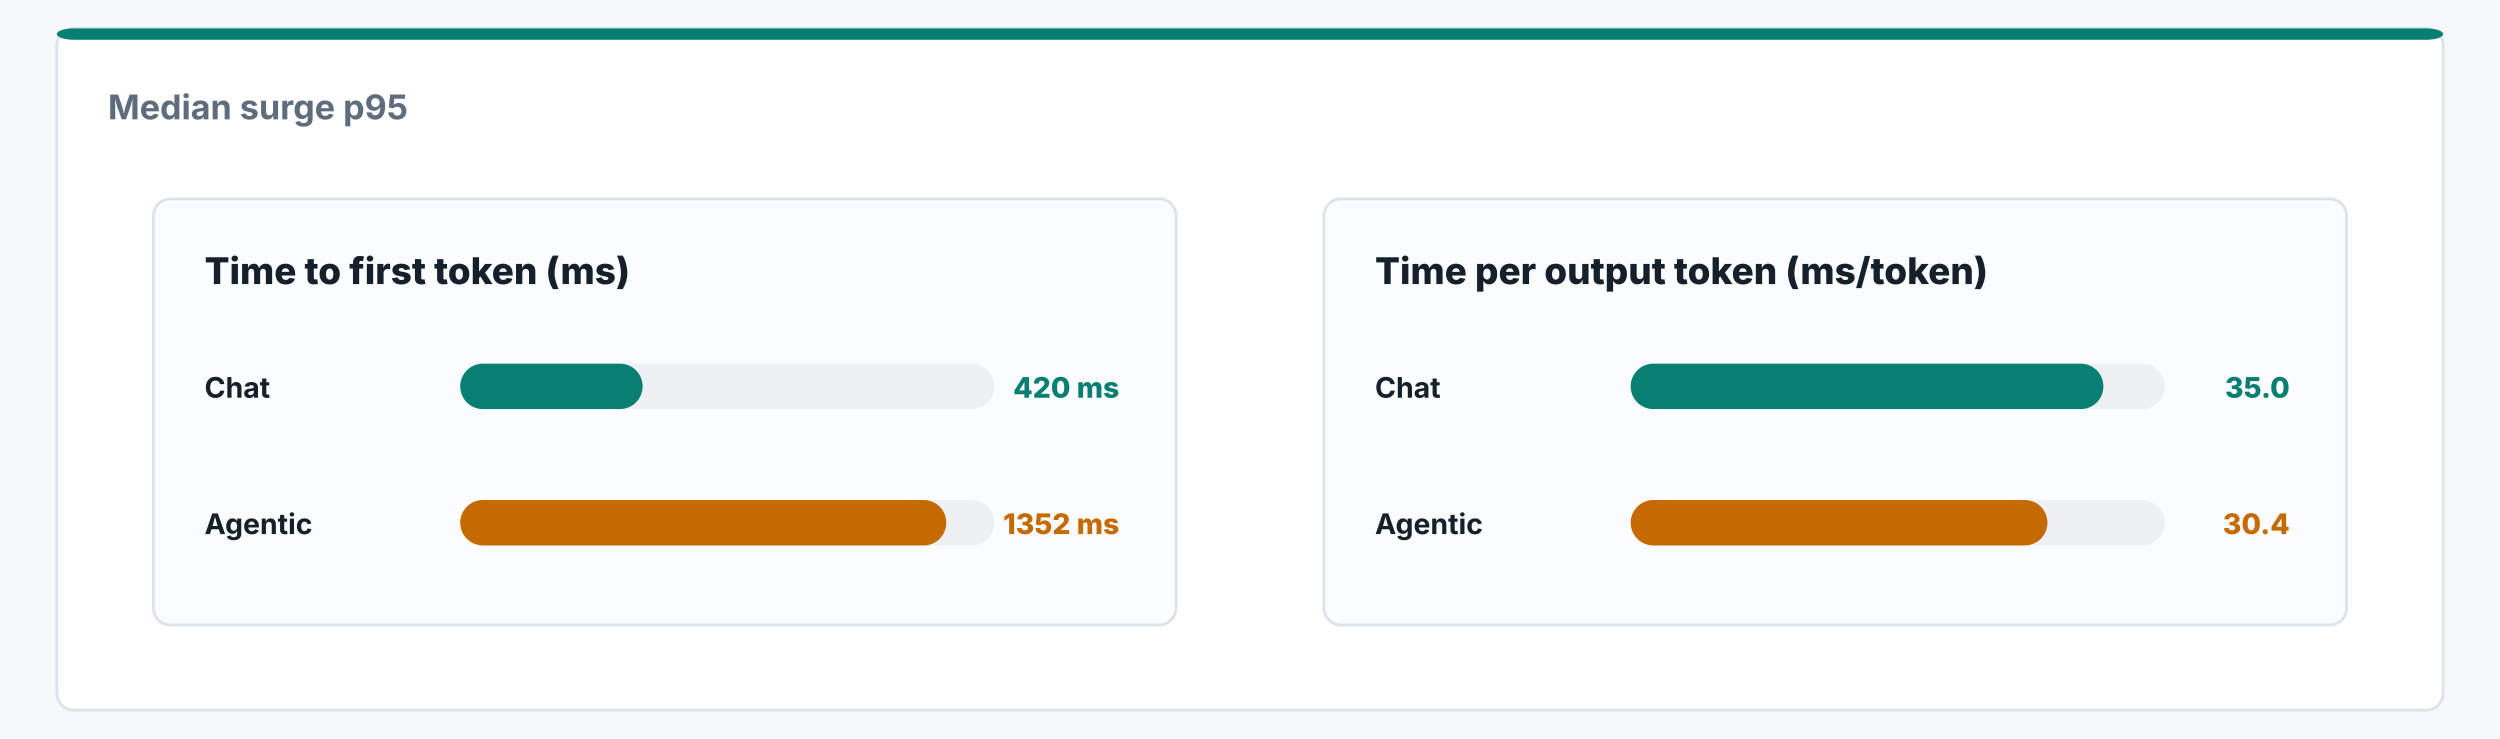
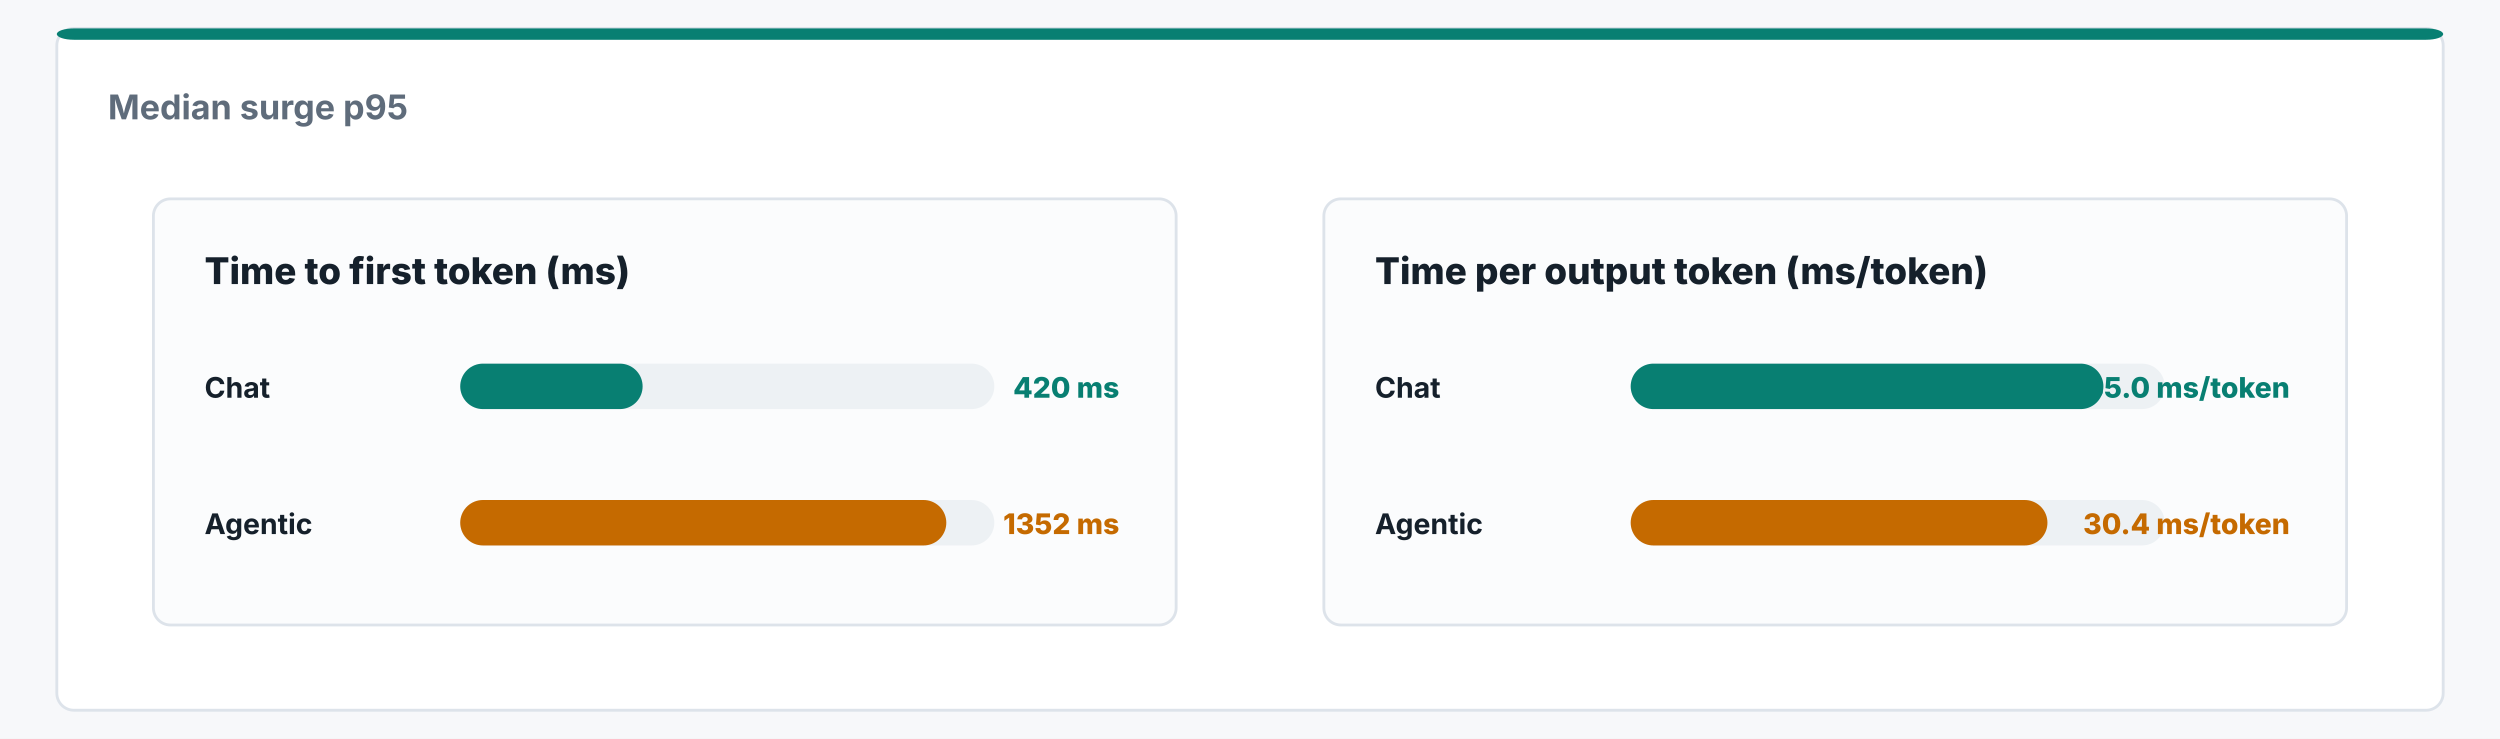
<svg xmlns="http://www.w3.org/2000/svg" width="880" height="260" viewBox="0 0 880 260" role="img" aria-label="The selected agentic workload had higher p95 time to first token than chat while p95 time per output token stayed similar.">
  <style>text{font-family:system-ui,-apple-system,sans-serif}</style>
  <rect width="880" height="260" fill="#f7f8fa" />
  <rect x="20" y="10" width="840" height="240" fill="#ffffff" stroke="#dde3ea" rx="6" />
  <rect x="20" y="10" width="840" height="4" fill="#087f72" rx="6" />
  <text x="38.0" y="42.0" fill="#5f6c7b" font-size="12" font-weight="740" text-anchor="start">Median surge p95</text>
  <rect x="54" y="70" width="360" height="150" rx="6" fill="#fbfcfd" stroke="#dde3ea" />
  <text x="72.0" y="100.0" fill="#15202b" font-size="13" font-weight="760" text-anchor="start">Time to first token (ms)</text>
  <text x="72.0" y="140.0" fill="#15202b" font-size="10" font-weight="720" text-anchor="start">Chat</text>
  <line x1="170" y1="136" x2="342" y2="136" stroke="#edf1f4" stroke-width="16" stroke-linecap="round" />
  <line x1="170" y1="136" x2="218.2" y2="136" stroke="#087f72" stroke-width="16" stroke-linecap="round" />
  <text x="394.0" y="140.0" fill="#087f72" font-size="10" font-weight="800" text-anchor="end">420 ms</text>
  <text x="72.0" y="188.0" fill="#15202b" font-size="10" font-weight="720" text-anchor="start">Agentic</text>
  <line x1="170" y1="184" x2="342" y2="184" stroke="#edf1f4" stroke-width="16" stroke-linecap="round" />
  <line x1="170" y1="184" x2="325.1" y2="184" stroke="#c56a00" stroke-width="16" stroke-linecap="round" />
  <text x="394.0" y="188.0" fill="#c56a00" font-size="10" font-weight="800" text-anchor="end">1352 ms</text>
  <rect x="466" y="70" width="360" height="150" rx="6" fill="#fbfcfd" stroke="#dde3ea" />
  <text x="484.0" y="100.0" fill="#15202b" font-size="13" font-weight="760" text-anchor="start">Time per output token (ms/token)</text>
  <text x="484.0" y="140.0" fill="#15202b" font-size="10" font-weight="720" text-anchor="start">Chat</text>
  <line x1="582" y1="136" x2="754" y2="136" stroke="#edf1f4" stroke-width="16" stroke-linecap="round" />
  <line x1="582" y1="136" x2="732.4" y2="136" stroke="#087f72" stroke-width="16" stroke-linecap="round" />
-   <text x="806.0" y="140.0" fill="#087f72" font-size="10" font-weight="800" text-anchor="end">35.0</text>
+   <text x="806.0" y="140.0" fill="#087f72" font-size="10" font-weight="800" text-anchor="end">35.0 ms/token</text>
  <text x="484.0" y="188.0" fill="#15202b" font-size="10" font-weight="720" text-anchor="start">Agentic</text>
  <line x1="582" y1="184" x2="754" y2="184" stroke="#edf1f4" stroke-width="16" stroke-linecap="round" />
  <line x1="582" y1="184" x2="712.7" y2="184" stroke="#c56a00" stroke-width="16" stroke-linecap="round" />
-   <text x="806.0" y="188.0" fill="#c56a00" font-size="10" font-weight="800" text-anchor="end">30.4</text>
+   <text x="806.0" y="188.0" fill="#c56a00" font-size="10" font-weight="800" text-anchor="end">30.4 ms/token</text>
</svg>
